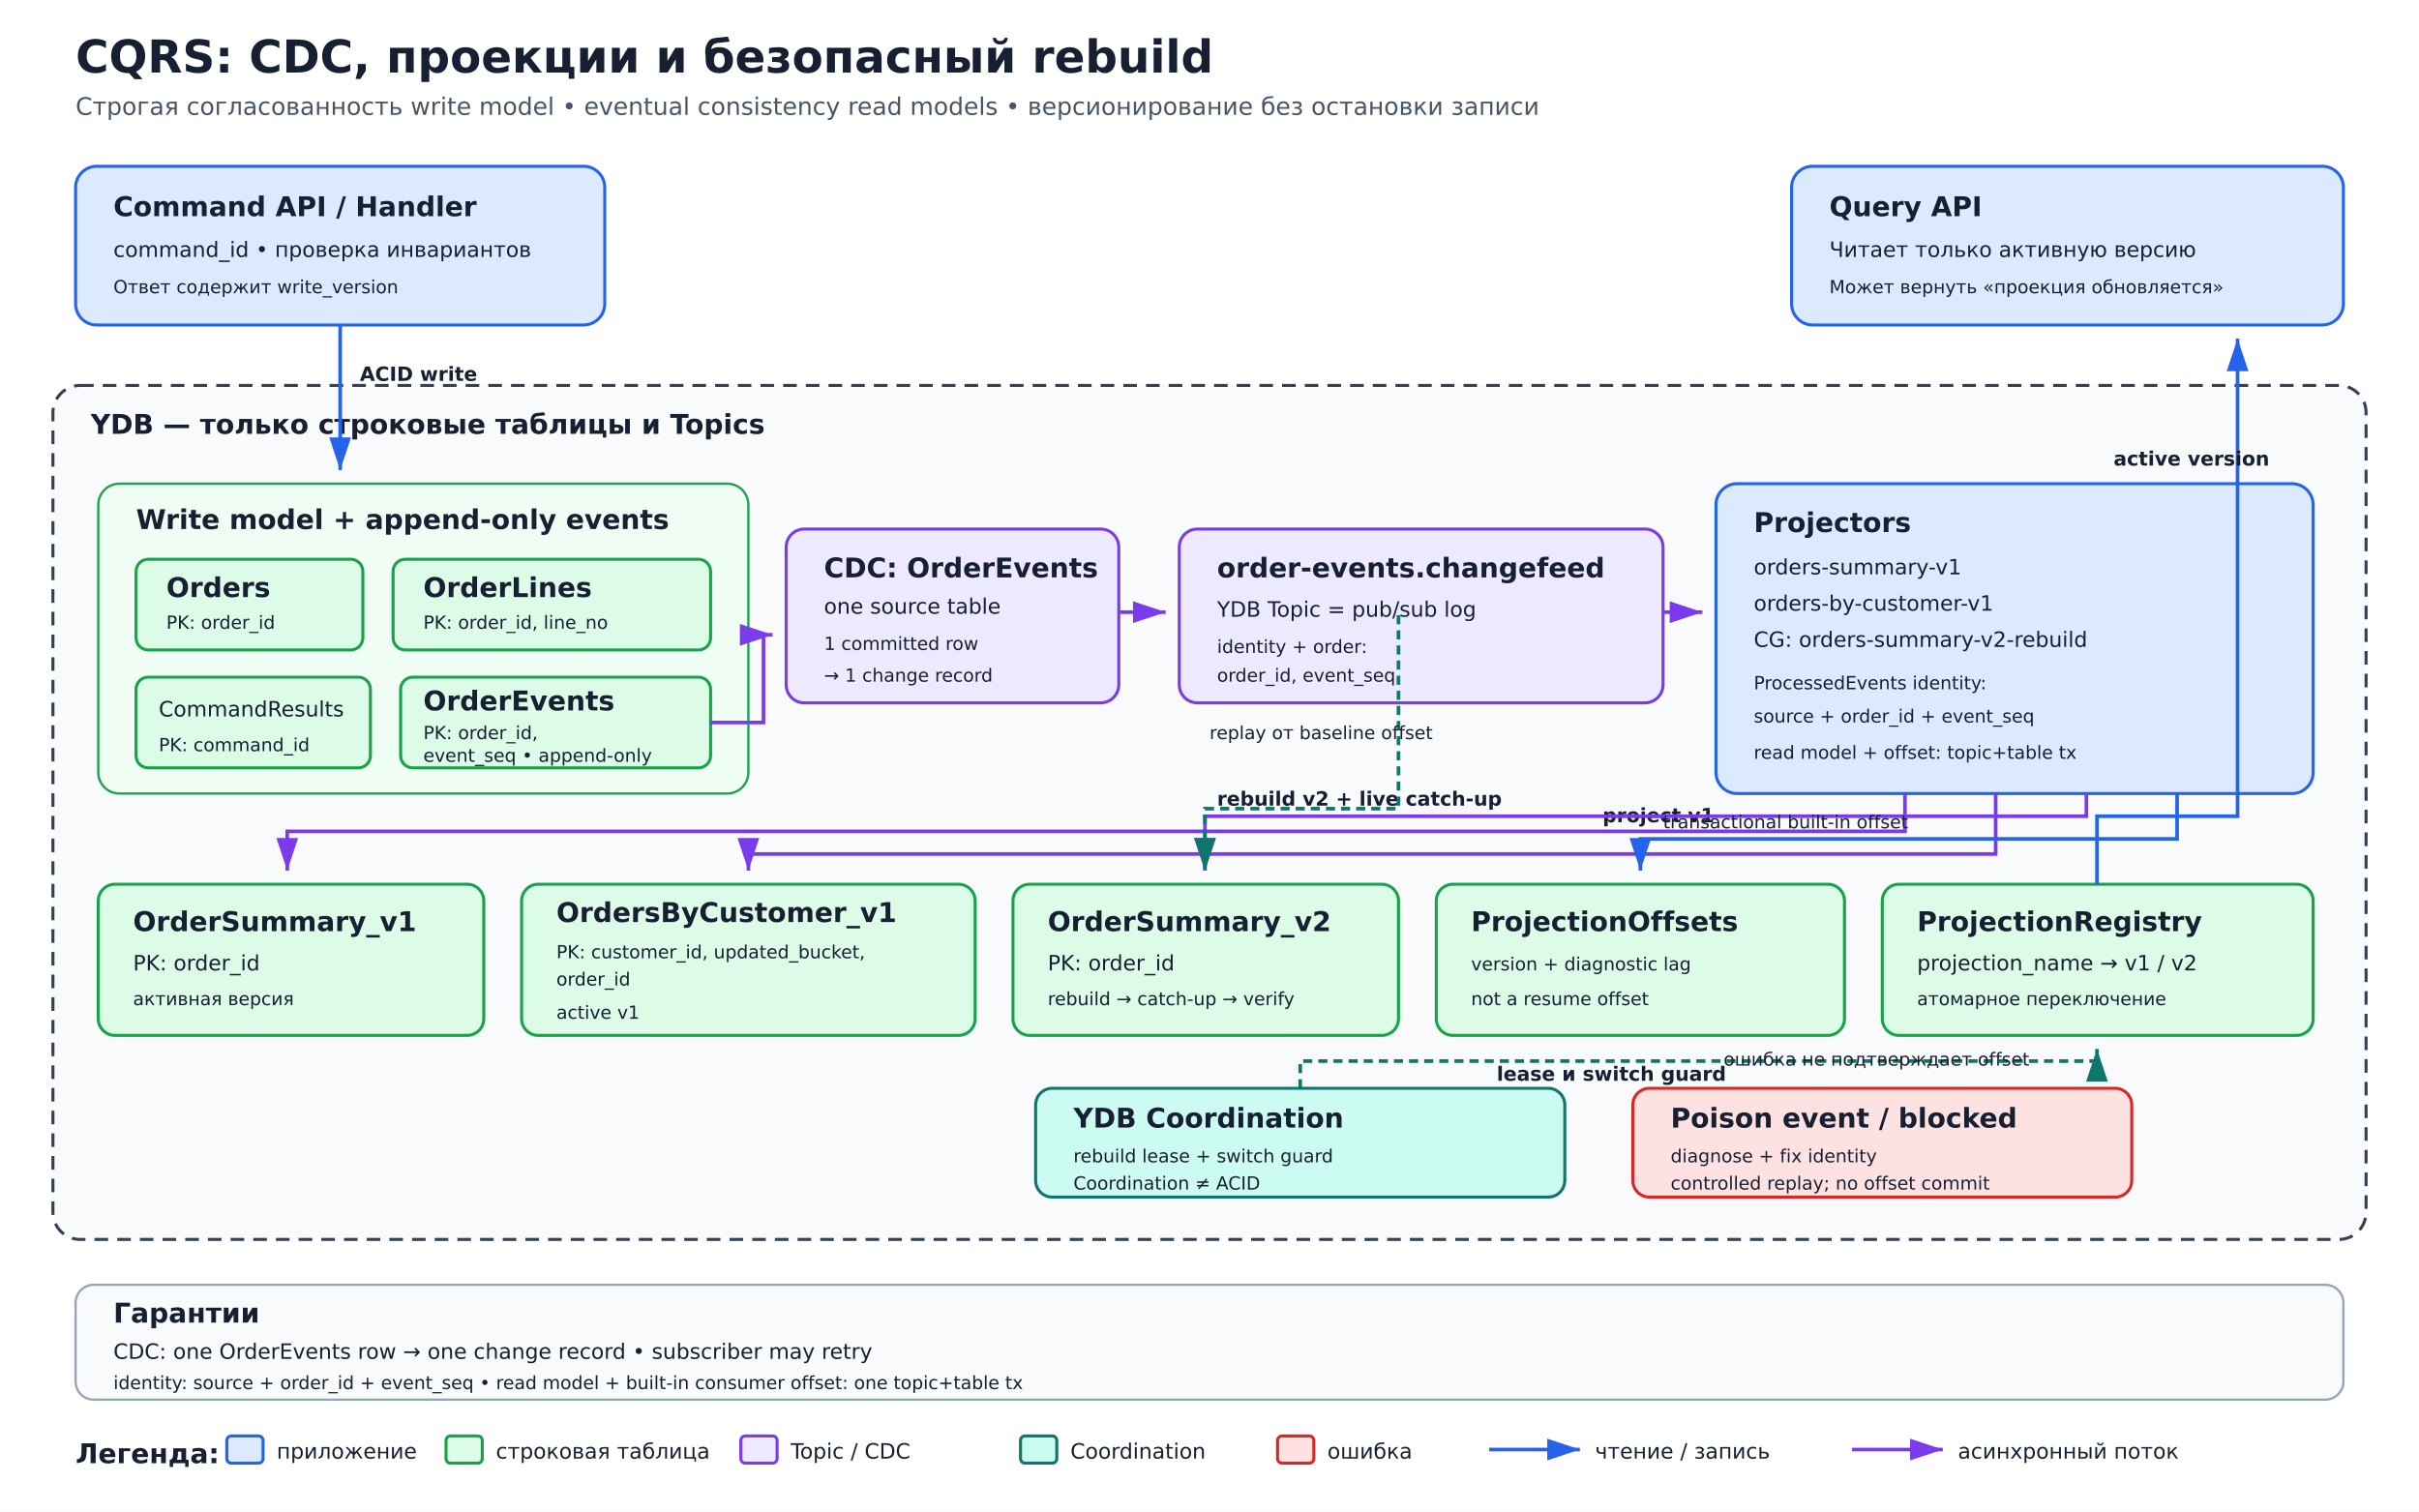
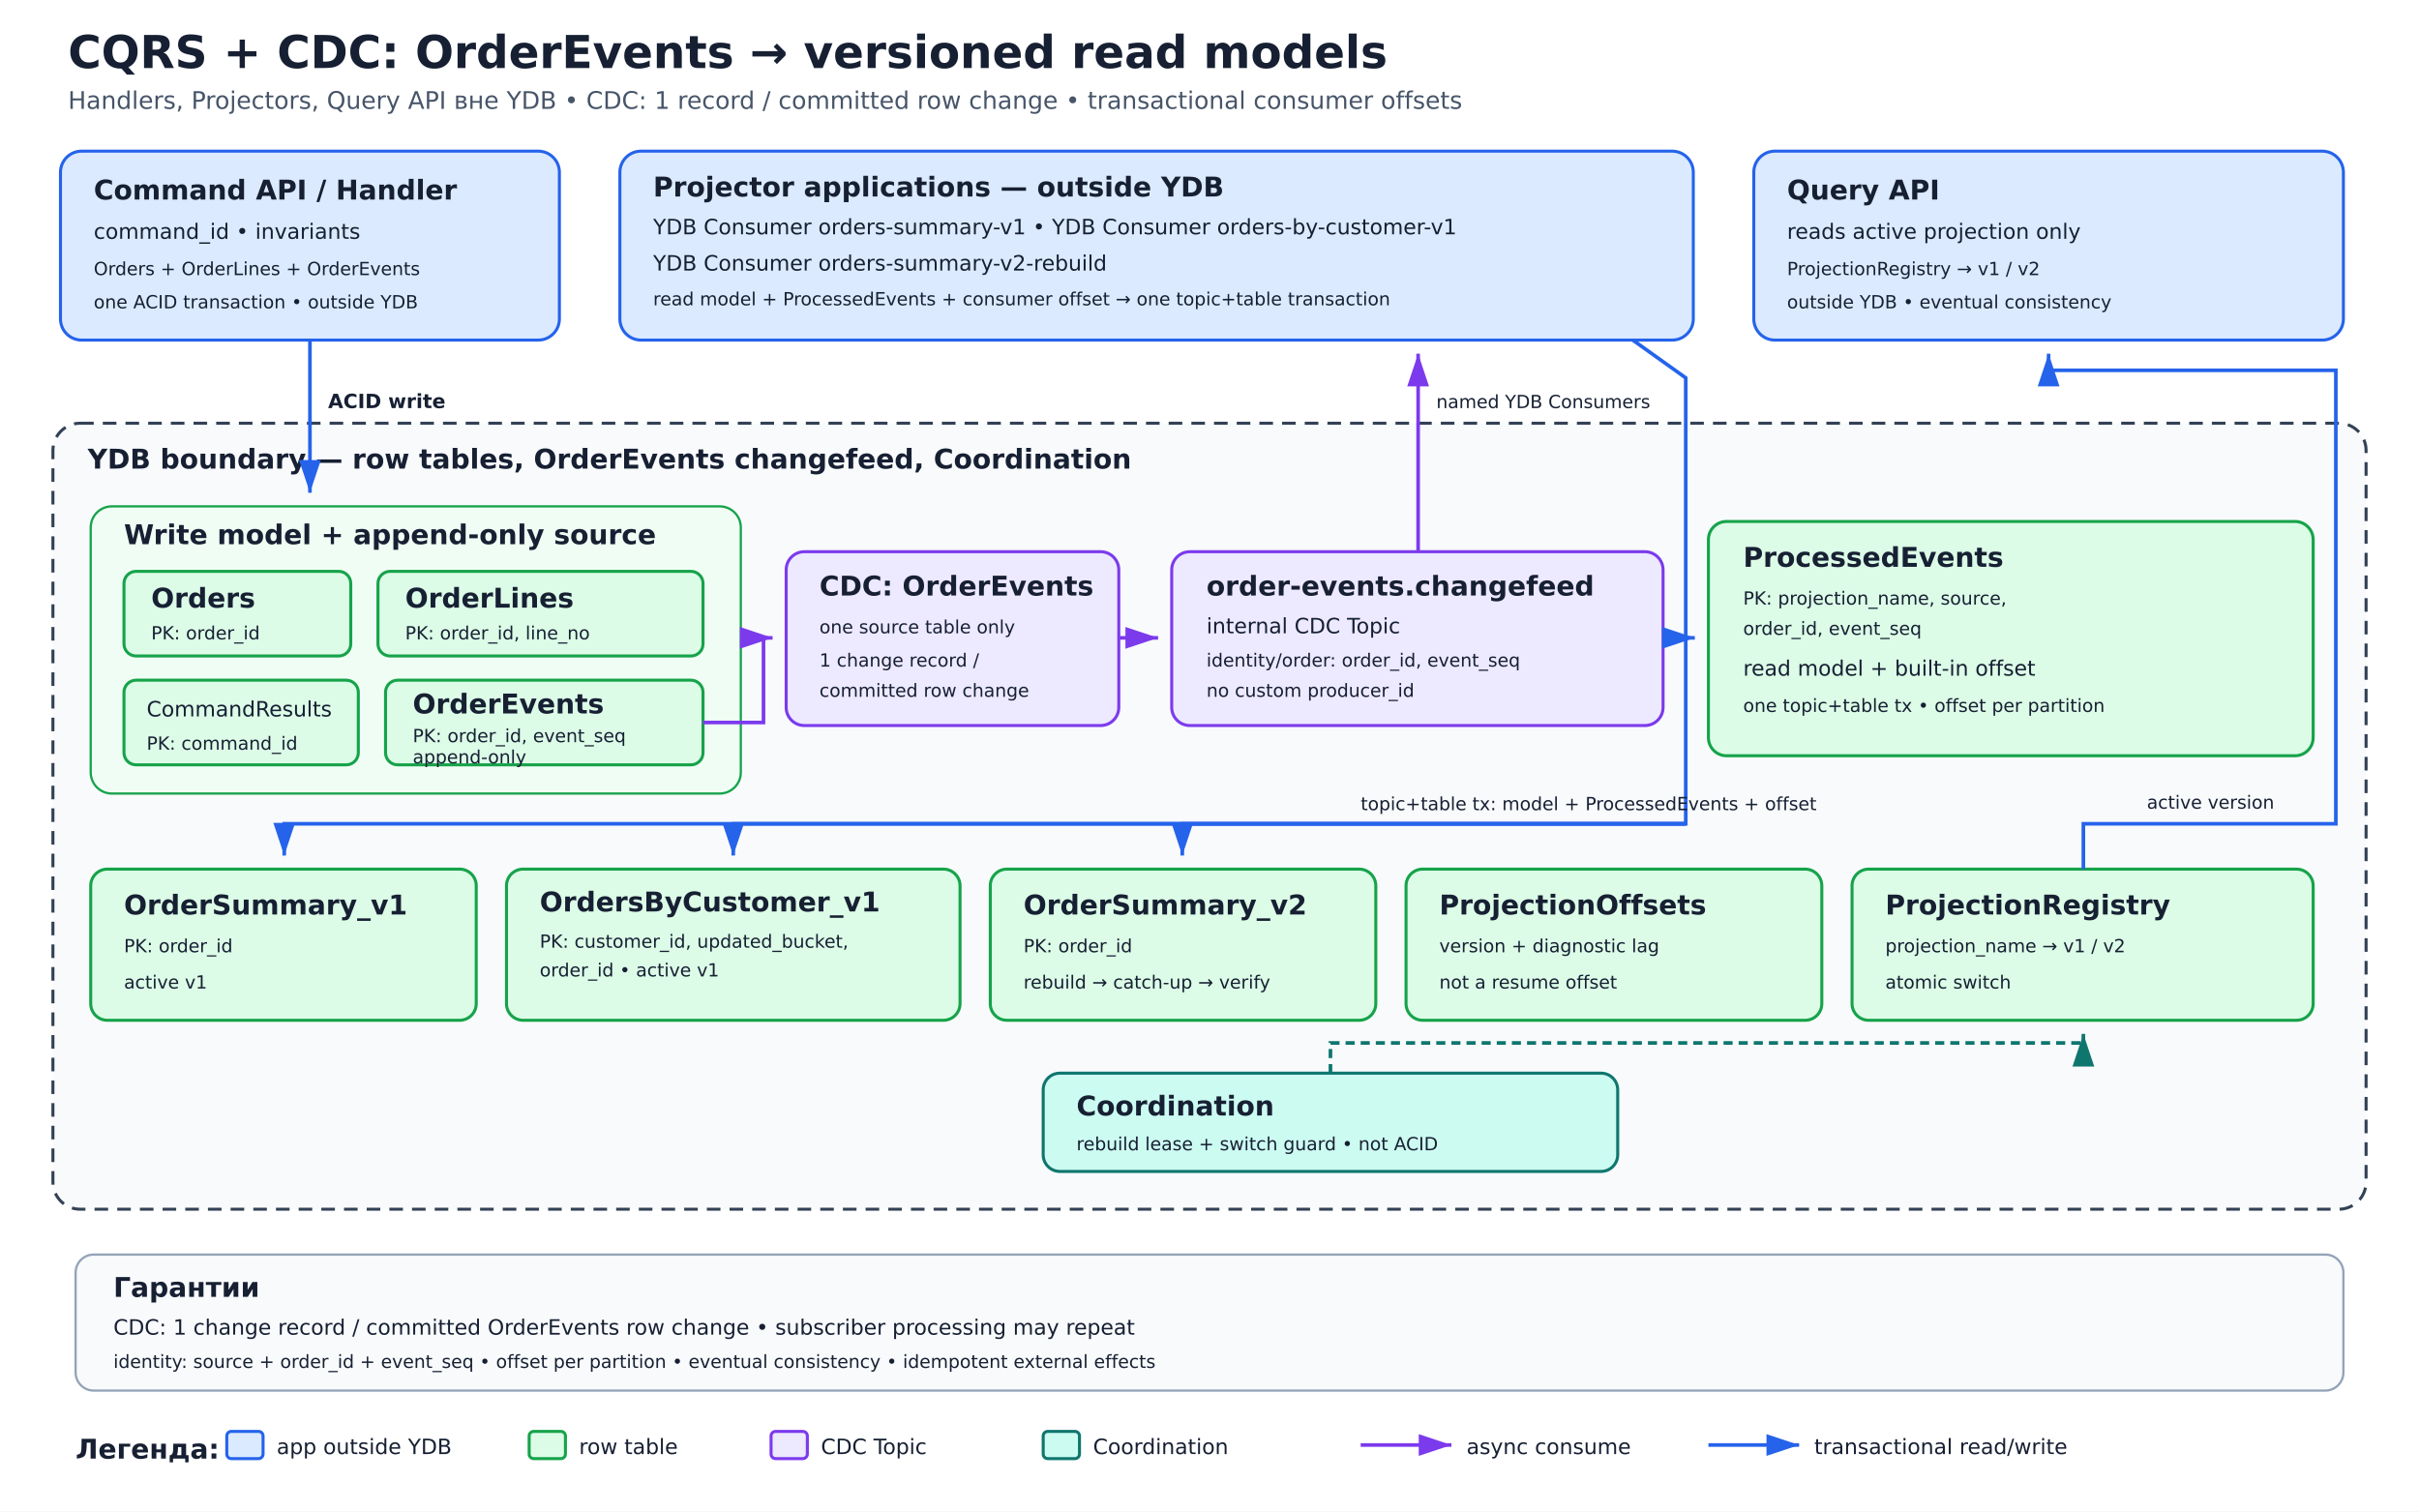
<svg xmlns="http://www.w3.org/2000/svg" version="1.1" viewBox="0 0 1600 1000" role="img" aria-labelledby="title desc">
  <defs>
    <marker id="arrow-blue" markerWidth="10" markerHeight="10" refX="9" refY="3" orient="auto" markerUnits="strokeWidth">
      <path d="M0,0 L0,6 L9,3 z" fill="#2563eb" />
    </marker>
    <marker id="arrow-purple" markerWidth="10" markerHeight="10" refX="9" refY="3" orient="auto" markerUnits="strokeWidth">
      <path d="M0,0 L0,6 L9,3 z" fill="#7c3aed" />
    </marker>
    <marker id="arrow-teal" markerWidth="10" markerHeight="10" refX="9" refY="3" orient="auto" markerUnits="strokeWidth">
      <path d="M0,0 L0,6 L9,3 z" fill="#0f766e" />
    </marker>
    <style>
      text, tspan { fill: #172033; }
      .title { font-size: 30px; font-weight: 700; }
      .subtitle { font-size: 16px; fill: #475569; }
      .box-title { font-size: 18px; font-weight: 700; }
      .body { font-size: 14px; }
      .small { font-size: 12px; }
      .flow { font-size: 13px; font-weight: 600; }
      .app { fill: #dbeafe; stroke: #2563eb; stroke-width: 2; }
      .table { fill: #dcfce7; stroke: #16a34a; stroke-width: 2; }
      .topic { fill: #ede9fe; stroke: #7c3aed; stroke-width: 2; }
      .queue { fill: #ffedd5; stroke: #d97706; stroke-width: 2; }
      .coord { fill: #ccfbf1; stroke: #0f766e; stroke-width: 2; }
      .error { fill: #fee2e2; stroke: #dc2626; stroke-width: 2; }
      .boundary { fill: #f8fafc; stroke: #334155; stroke-width: 2; stroke-dasharray: 9 6; }
      .blue-flow { fill: none; stroke: #2563eb; stroke-width: 2.4; marker-end: url(#arrow-blue); }
      .purple-flow { fill: none; stroke: #7c3aed; stroke-width: 2.4; marker-end: url(#arrow-purple); }
      .teal-flow { fill: none; stroke: #0f766e; stroke-width: 2.4; stroke-dasharray: 6 4; marker-end: url(#arrow-teal); }
    </style>
  </defs>
  <rect x="0" y="0" width="1600" height="1000" fill="#ffffff" />
-   <text font-family="DejaVu Sans, Arial, sans-serif" x="50" y="48" class="title">CQRS: CDC, проекции и безопасный rebuild</text>
-   <text font-family="DejaVu Sans, Arial, sans-serif" x="50" y="76" class="subtitle">Строгая согласованность write model • eventual consistency read models • версионирование без остановки записи</text>
-   <rect x="50" y="110" width="350" height="105" rx="14" class="app" />
-   <text font-family="DejaVu Sans, Arial, sans-serif" x="75" y="143" class="box-title">Command API / Handler</text>
-   <text font-family="DejaVu Sans, Arial, sans-serif" x="75" y="170" class="body">command_id • проверка инвариантов</text>
-   <text font-family="DejaVu Sans, Arial, sans-serif" x="75" y="194" class="small">Ответ содержит write_version</text>
-   <rect x="1185" y="110" width="365" height="105" rx="14" class="app" />
-   <text font-family="DejaVu Sans, Arial, sans-serif" x="1210" y="143" class="box-title">Query API</text>
-   <text font-family="DejaVu Sans, Arial, sans-serif" x="1210" y="170" class="body">Читает только активную версию</text>
-   <text font-family="DejaVu Sans, Arial, sans-serif" x="1210" y="194" class="small">Может вернуть «проекция обновляется»</text>
-   <rect x="35" y="255" width="1530" height="565" rx="18" class="boundary" />
-   <text font-family="DejaVu Sans, Arial, sans-serif" x="60" y="287" class="box-title">YDB — только строковые таблицы и Topics</text>
-   <rect x="65" y="320" width="430" height="205" rx="14" fill="#f0fdf4" stroke="#16a34a" stroke-width="1.5" />
-   <text font-family="DejaVu Sans, Arial, sans-serif" x="90" y="350" class="box-title">Write model + append-only events</text>
-   <rect x="90" y="370" width="150" height="60" rx="8" class="table" />
-   <text font-family="DejaVu Sans, Arial, sans-serif" x="110" y="395" class="box-title">Orders</text>
-   <text font-family="DejaVu Sans, Arial, sans-serif" x="110" y="416" class="small">PK: order_id</text>
-   <rect x="260" y="370" width="210" height="60" rx="8" class="table" />
-   <text font-family="DejaVu Sans, Arial, sans-serif" x="280" y="395" class="box-title">OrderLines</text>
-   <text font-family="DejaVu Sans, Arial, sans-serif" x="280" y="416" class="small">PK: order_id, line_no</text>
-   <rect x="90" y="448" width="155" height="60" rx="8" class="table" />
-   <text font-family="DejaVu Sans, Arial, sans-serif" x="105" y="474" class="body">CommandResults</text>
-   <text font-family="DejaVu Sans, Arial, sans-serif" x="105" y="497" class="small">PK: command_id</text>
-   <rect x="265" y="448" width="205" height="60" rx="8" class="table" />
-   <text font-family="DejaVu Sans, Arial, sans-serif" x="280" y="470" class="box-title">OrderEvents</text>
-   <text font-family="DejaVu Sans, Arial, sans-serif" x="280" y="489" class="small">PK: order_id,<tspan font-family="DejaVu Sans, Arial, sans-serif" x="280" dy="15">event_seq • append-only</tspan>
-   </text>
-   <rect x="520" y="350" width="220" height="115" rx="12" class="topic" />
-   <text font-family="DejaVu Sans, Arial, sans-serif" x="545" y="382" class="box-title">CDC: OrderEvents</text>
-   <text font-family="DejaVu Sans, Arial, sans-serif" x="545" y="406" class="body">one source table</text>
-   <text font-family="DejaVu Sans, Arial, sans-serif" x="545" y="430" class="small">1 committed row</text>
-   <text font-family="DejaVu Sans, Arial, sans-serif" x="545" y="451" class="small">→ 1 change record</text>
-   <rect x="780" y="350" width="320" height="115" rx="12" class="topic" />
-   <text font-family="DejaVu Sans, Arial, sans-serif" x="805" y="382" class="box-title">order-events.changefeed</text>
-   <text font-family="DejaVu Sans, Arial, sans-serif" x="805" y="408" class="body">YDB Topic = pub/sub log</text>
-   <text font-family="DejaVu Sans, Arial, sans-serif" x="805" y="432" class="small">identity + order:</text>
-   <text font-family="DejaVu Sans, Arial, sans-serif" x="805" y="451" class="small">order_id, event_seq</text>
-   <rect x="1135" y="320" width="395" height="205" rx="14" class="app" />
-   <text font-family="DejaVu Sans, Arial, sans-serif" x="1160" y="352" class="box-title">Projectors</text>
-   <text font-family="DejaVu Sans, Arial, sans-serif" x="1160" y="380" class="body">orders-summary-v1</text>
-   <text font-family="DejaVu Sans, Arial, sans-serif" x="1160" y="404" class="body">orders-by-customer-v1</text>
-   <text font-family="DejaVu Sans, Arial, sans-serif" x="1160" y="428" class="body">CG: orders-summary-v2-rebuild</text>
-   <text font-family="DejaVu Sans, Arial, sans-serif" x="1160" y="456" class="small">ProcessedEvents identity:</text>
-   <text font-family="DejaVu Sans, Arial, sans-serif" x="1160" y="478" class="small">source + order_id + event_seq</text>
-   <text font-family="DejaVu Sans, Arial, sans-serif" x="1160" y="502" class="small">read model + offset: topic+table tx</text>
-   <rect x="65" y="585" width="255" height="100" rx="11" class="table" />
-   <text font-family="DejaVu Sans, Arial, sans-serif" x="88" y="616" class="box-title">OrderSummary_v1</text>
-   <text font-family="DejaVu Sans, Arial, sans-serif" x="88" y="642" class="body">PK: order_id</text>
-   <text font-family="DejaVu Sans, Arial, sans-serif" x="88" y="665" class="small">активная версия</text>
-   <rect x="345" y="585" width="300" height="100" rx="11" class="table" />
-   <text font-family="DejaVu Sans, Arial, sans-serif" x="368" y="610" class="box-title">OrdersByCustomer_v1</text>
-   <text font-family="DejaVu Sans, Arial, sans-serif" x="368" y="634" class="small">PK: customer_id, updated_bucket,<tspan font-family="DejaVu Sans, Arial, sans-serif" x="368" dy="18">order_id</tspan>
-   </text>
-   <text font-family="DejaVu Sans, Arial, sans-serif" x="368" y="674" class="small">active v1</text>
-   <rect x="670" y="585" width="255" height="100" rx="11" class="table" />
-   <text font-family="DejaVu Sans, Arial, sans-serif" x="693" y="616" class="box-title">OrderSummary_v2</text>
-   <text font-family="DejaVu Sans, Arial, sans-serif" x="693" y="642" class="body">PK: order_id</text>
-   <text font-family="DejaVu Sans, Arial, sans-serif" x="693" y="665" class="small">rebuild → catch-up → verify</text>
-   <rect x="950" y="585" width="270" height="100" rx="11" class="table" />
-   <text font-family="DejaVu Sans, Arial, sans-serif" x="973" y="616" class="box-title">ProjectionOffsets</text>
-   <text font-family="DejaVu Sans, Arial, sans-serif" x="973" y="642" class="small">version + diagnostic lag</text>
-   <text font-family="DejaVu Sans, Arial, sans-serif" x="973" y="665" class="small">not a resume offset</text>
-   <rect x="1245" y="585" width="285" height="100" rx="11" class="table" />
-   <text font-family="DejaVu Sans, Arial, sans-serif" x="1268" y="616" class="box-title">ProjectionRegistry</text>
-   <text font-family="DejaVu Sans, Arial, sans-serif" x="1268" y="642" class="body">projection_name → v1 / v2</text>
-   <text font-family="DejaVu Sans, Arial, sans-serif" x="1268" y="665" class="small">атомарное переключение</text>
-   <rect x="685" y="720" width="350" height="72" rx="11" class="coord" />
-   <text font-family="DejaVu Sans, Arial, sans-serif" x="710" y="746" class="box-title">YDB Coordination</text>
-   <text font-family="DejaVu Sans, Arial, sans-serif" x="710" y="769" class="small">rebuild lease + switch guard</text>
-   <text font-family="DejaVu Sans, Arial, sans-serif" x="710" y="787" class="small">Coordination ≠ ACID</text>
-   <rect x="1080" y="720" width="330" height="72" rx="11" class="error" />
-   <text font-family="DejaVu Sans, Arial, sans-serif" x="1105" y="746" class="box-title">Poison event / blocked</text>
-   <text font-family="DejaVu Sans, Arial, sans-serif" x="1105" y="769" class="small">diagnose + fix identity</text>
-   <text font-family="DejaVu Sans, Arial, sans-serif" x="1105" y="787" class="small">controlled replay; no offset commit</text>
-   <path d="M225 215 L225 311" class="blue-flow" />
-   <text font-family="DejaVu Sans, Arial, sans-serif" x="238" y="252" class="flow">ACID write</text>
-   <path d="M470 478 L505 478 L505 420 L511 420" class="purple-flow" />
-   <path d="M740 405 L771 405" class="purple-flow" />
-   <path d="M1100 405 L1126 405" class="purple-flow" />
-   <path d="M1260 525 L1260 550 L190 550 L190 576" class="purple-flow" />
-   <text font-family="DejaVu Sans, Arial, sans-serif" x="1060" y="544" class="flow">project v1</text>
-   <path d="M1320 525 L1320 565 L495 565 L495 576" class="purple-flow" />
-   <path d="M1380 525 L1380 540 L797 540 L797 576" class="purple-flow" />
-   <text font-family="DejaVu Sans, Arial, sans-serif" x="805" y="533" class="flow">rebuild v2 + live catch-up</text>
-   <path d="M1440 525 L1440 555 L1085 555 L1085 576" class="blue-flow" />
-   <text font-family="DejaVu Sans, Arial, sans-serif" x="1100" y="548" class="small">transactional built-in offset</text>
-   <path d="M860 720 L860 702 L1387 702 L1387 694" class="teal-flow" />
-   <text font-family="DejaVu Sans, Arial, sans-serif" x="990" y="715" class="flow">lease и switch guard</text>
-   <path d="M925 407 L925 535 L797 535 L797 576" class="teal-flow" />
-   <text font-family="DejaVu Sans, Arial, sans-serif" x="800" y="489" class="small">replay от baseline offset</text>
-   <path d="M1387 585 L1387 540 L1480 540 L1480 224" class="blue-flow" />
-   <text font-family="DejaVu Sans, Arial, sans-serif" x="1398" y="308" class="flow">active version</text>
-   <text font-family="DejaVu Sans, Arial, sans-serif" x="1140" y="705" class="small">ошибка не подтверждает offset</text>
-   <rect x="50" y="850" width="1500" height="76" rx="12" fill="#f8fafc" stroke="#94a3b8" stroke-width="1.5" />
-   <text font-family="DejaVu Sans, Arial, sans-serif" x="75" y="875" class="box-title">Гарантии</text>
-   <text font-family="DejaVu Sans, Arial, sans-serif" x="75" y="899" class="body">CDC: one OrderEvents row → one change record • subscriber may retry</text>
-   <text font-family="DejaVu Sans, Arial, sans-serif" x="75" y="919" class="small">identity: source + order_id + event_seq • read model + built-in consumer offset: one topic+table tx</text>
-   <text font-family="DejaVu Sans, Arial, sans-serif" x="50" y="968" class="box-title">Легенда:</text>
-   <rect x="150" y="950" width="24" height="18" rx="3" class="app" />
-   <text font-family="DejaVu Sans, Arial, sans-serif" x="183" y="965" class="body">приложение</text>
-   <rect x="295" y="950" width="24" height="18" rx="3" class="table" />
-   <text font-family="DejaVu Sans, Arial, sans-serif" x="328" y="965" class="body">строковая таблица</text>
-   <rect x="490" y="950" width="24" height="18" rx="3" class="topic" />
-   <text font-family="DejaVu Sans, Arial, sans-serif" x="523" y="965" class="body">Topic / CDC</text>
-   <rect x="675" y="950" width="24" height="18" rx="3" class="coord" />
-   <text font-family="DejaVu Sans, Arial, sans-serif" x="708" y="965" class="body">Coordination</text>
-   <rect x="845" y="950" width="24" height="18" rx="3" class="error" />
-   <text font-family="DejaVu Sans, Arial, sans-serif" x="878" y="965" class="body">ошибка</text>
-   <line x1="985" y1="959" x2="1045" y2="959" class="blue-flow" />
-   <text font-family="DejaVu Sans, Arial, sans-serif" x="1055" y="965" class="body">чтение / запись</text>
-   <line x1="1225" y1="959" x2="1285" y2="959" class="purple-flow" />
-   <text font-family="DejaVu Sans, Arial, sans-serif" x="1295" y="965" class="body">асинхронный поток</text>
+   <text font-family="DejaVu Sans, Arial, sans-serif" x="45" y="45" class="title">CQRS + CDC: OrderEvents → versioned read models</text>
+   <text font-family="DejaVu Sans, Arial, sans-serif" x="45" y="72" class="subtitle">Handlers, Projectors, Query API вне YDB • CDC: 1 record / committed row change • transactional consumer offsets</text>
+   <rect x="40" y="100" width="330" height="125" rx="14" class="app" />
+   <text font-family="DejaVu Sans, Arial, sans-serif" x="62" y="132" class="box-title">Command API / Handler</text>
+   <text font-family="DejaVu Sans, Arial, sans-serif" x="62" y="158" class="body">command_id • invariants</text>
+   <text font-family="DejaVu Sans, Arial, sans-serif" x="62" y="182" class="small">Orders + OrderLines + OrderEvents</text>
+   <text font-family="DejaVu Sans, Arial, sans-serif" x="62" y="204" class="small">one ACID transaction • outside YDB</text>
+   <rect x="410" y="100" width="710" height="125" rx="14" class="app" />
+   <text font-family="DejaVu Sans, Arial, sans-serif" x="432" y="130" class="box-title">Projector applications — outside YDB</text>
+   <text font-family="DejaVu Sans, Arial, sans-serif" x="432" y="155" class="body">YDB Consumer orders-summary-v1 • YDB Consumer orders-by-customer-v1</text>
+   <text font-family="DejaVu Sans, Arial, sans-serif" x="432" y="179" class="body">YDB Consumer orders-summary-v2-rebuild</text>
+   <text font-family="DejaVu Sans, Arial, sans-serif" x="432" y="202" class="small">read model + ProcessedEvents + consumer offset → one topic+table transaction</text>
+   <rect x="1160" y="100" width="390" height="125" rx="14" class="app" />
+   <text font-family="DejaVu Sans, Arial, sans-serif" x="1182" y="132" class="box-title">Query API</text>
+   <text font-family="DejaVu Sans, Arial, sans-serif" x="1182" y="158" class="body">reads active projection only</text>
+   <text font-family="DejaVu Sans, Arial, sans-serif" x="1182" y="182" class="small">ProjectionRegistry → v1 / v2</text>
+   <text font-family="DejaVu Sans, Arial, sans-serif" x="1182" y="204" class="small">outside YDB • eventual consistency</text>
+   <rect x="35" y="280" width="1530" height="520" rx="18" class="boundary" />
+   <text font-family="DejaVu Sans, Arial, sans-serif" x="58" y="310" class="box-title">YDB boundary — row tables, OrderEvents changefeed, Coordination</text>
+   <rect x="60" y="335" width="430" height="190" rx="14" fill="#f0fdf4" stroke="#16a34a" stroke-width="1.5" />
+   <text font-family="DejaVu Sans, Arial, sans-serif" x="82" y="360" class="box-title">Write model + append-only source</text>
+   <rect x="82" y="378" width="150" height="56" rx="8" class="table" />
+   <text font-family="DejaVu Sans, Arial, sans-serif" x="100" y="402" class="box-title">Orders</text>
+   <text font-family="DejaVu Sans, Arial, sans-serif" x="100" y="423" class="small">PK: order_id</text>
+   <rect x="250" y="378" width="215" height="56" rx="8" class="table" />
+   <text font-family="DejaVu Sans, Arial, sans-serif" x="268" y="402" class="box-title">OrderLines</text>
+   <text font-family="DejaVu Sans, Arial, sans-serif" x="268" y="423" class="small">PK: order_id, line_no</text>
+   <rect x="82" y="450" width="155" height="56" rx="8" class="table" />
+   <text font-family="DejaVu Sans, Arial, sans-serif" x="97" y="474" class="body">CommandResults</text>
+   <text font-family="DejaVu Sans, Arial, sans-serif" x="97" y="496" class="small">PK: command_id</text>
+   <rect x="255" y="450" width="210" height="56" rx="8" class="table" />
+   <text font-family="DejaVu Sans, Arial, sans-serif" x="273" y="472" class="box-title">OrderEvents</text>
+   <text font-family="DejaVu Sans, Arial, sans-serif" x="273" y="491" class="small">PK: order_id, event_seq</text>
+   <text font-family="DejaVu Sans, Arial, sans-serif" x="273" y="505" class="small">append-only</text>
+   <rect x="520" y="365" width="220" height="115" rx="12" class="topic" />
+   <text font-family="DejaVu Sans, Arial, sans-serif" x="542" y="394" class="box-title">CDC: OrderEvents</text>
+   <text font-family="DejaVu Sans, Arial, sans-serif" x="542" y="419" class="small">one source table only</text>
+   <text font-family="DejaVu Sans, Arial, sans-serif" x="542" y="441" class="small">1 change record /</text>
+   <text font-family="DejaVu Sans, Arial, sans-serif" x="542" y="461" class="small">committed row change</text>
+   <rect x="775" y="365" width="325" height="115" rx="12" class="topic" />
+   <text font-family="DejaVu Sans, Arial, sans-serif" x="798" y="394" class="box-title">order-events.changefeed</text>
+   <text font-family="DejaVu Sans, Arial, sans-serif" x="798" y="419" class="body">internal CDC Topic</text>
+   <text font-family="DejaVu Sans, Arial, sans-serif" x="798" y="441" class="small">identity/order: order_id, event_seq</text>
+   <text font-family="DejaVu Sans, Arial, sans-serif" x="798" y="461" class="small">no custom producer_id</text>
+   <rect x="1130" y="345" width="400" height="155" rx="12" class="table" />
+   <text font-family="DejaVu Sans, Arial, sans-serif" x="1153" y="375" class="box-title">ProcessedEvents</text>
+   <text font-family="DejaVu Sans, Arial, sans-serif" x="1153" y="400" class="small">PK: projection_name, source,</text>
+   <text font-family="DejaVu Sans, Arial, sans-serif" x="1153" y="420" class="small">order_id, event_seq</text>
+   <text font-family="DejaVu Sans, Arial, sans-serif" x="1153" y="447" class="body">read model + built-in offset</text>
+   <text font-family="DejaVu Sans, Arial, sans-serif" x="1153" y="471" class="small">one topic+table tx • offset per partition</text>
+   <rect x="60" y="575" width="255" height="100" rx="11" class="table" />
+   <text font-family="DejaVu Sans, Arial, sans-serif" x="82" y="605" class="box-title">OrderSummary_v1</text>
+   <text font-family="DejaVu Sans, Arial, sans-serif" x="82" y="630" class="small">PK: order_id</text>
+   <text font-family="DejaVu Sans, Arial, sans-serif" x="82" y="654" class="small">active v1</text>
+   <rect x="335" y="575" width="300" height="100" rx="11" class="table" />
+   <text font-family="DejaVu Sans, Arial, sans-serif" x="357" y="603" class="box-title">OrdersByCustomer_v1</text>
+   <text font-family="DejaVu Sans, Arial, sans-serif" x="357" y="627" class="small">PK: customer_id, updated_bucket,</text>
+   <text font-family="DejaVu Sans, Arial, sans-serif" x="357" y="646" class="small">order_id • active v1</text>
+   <rect x="655" y="575" width="255" height="100" rx="11" class="table" />
+   <text font-family="DejaVu Sans, Arial, sans-serif" x="677" y="605" class="box-title">OrderSummary_v2</text>
+   <text font-family="DejaVu Sans, Arial, sans-serif" x="677" y="630" class="small">PK: order_id</text>
+   <text font-family="DejaVu Sans, Arial, sans-serif" x="677" y="654" class="small">rebuild → catch-up → verify</text>
+   <rect x="930" y="575" width="275" height="100" rx="11" class="table" />
+   <text font-family="DejaVu Sans, Arial, sans-serif" x="952" y="605" class="box-title">ProjectionOffsets</text>
+   <text font-family="DejaVu Sans, Arial, sans-serif" x="952" y="630" class="small">version + diagnostic lag</text>
+   <text font-family="DejaVu Sans, Arial, sans-serif" x="952" y="654" class="small">not a resume offset</text>
+   <rect x="1225" y="575" width="305" height="100" rx="11" class="table" />
+   <text font-family="DejaVu Sans, Arial, sans-serif" x="1247" y="605" class="box-title">ProjectionRegistry</text>
+   <text font-family="DejaVu Sans, Arial, sans-serif" x="1247" y="630" class="small">projection_name → v1 / v2</text>
+   <text font-family="DejaVu Sans, Arial, sans-serif" x="1247" y="654" class="small">atomic switch</text>
+   <rect x="690" y="710" width="380" height="65" rx="11" class="coord" />
+   <text font-family="DejaVu Sans, Arial, sans-serif" x="712" y="738" class="box-title">Coordination</text>
+   <text font-family="DejaVu Sans, Arial, sans-serif" x="712" y="761" class="small">rebuild lease + switch guard • not ACID</text>
+   <path d="M205 225 L205 326" class="blue-flow" />
+   <text font-family="DejaVu Sans, Arial, sans-serif" x="217" y="270" class="flow">ACID write</text>
+   <path d="M465 478 L505 478 L505 422 L511 422" class="purple-flow" />
+   <path d="M740 422 L766 422" class="purple-flow" />
+   <path d="M938 365 L938 234" class="purple-flow" />
+   <text font-family="DejaVu Sans, Arial, sans-serif" x="950" y="270" class="small">named YDB Consumers</text>
+   <path d="M1080 225 L1115 250 L1115 545 L188 545 L188 566" class="blue-flow" />
+   <path d="M1115 422 L1121 422" class="blue-flow" />
+   <path d="M1115 545 L485 545 L485 566" class="blue-flow" />
+   <path d="M1115 545 L782 545 L782 566" class="blue-flow" />
+   <text font-family="DejaVu Sans, Arial, sans-serif" x="900" y="536" class="small">topic+table tx: model + ProcessedEvents + offset</text>
+   <path d="M1378 575 L1378 545 L1545 545 L1545 245 L1355 245 L1355 234" class="blue-flow" />
+   <text font-family="DejaVu Sans, Arial, sans-serif" x="1420" y="535" class="small">active version</text>
+   <path d="M880 710 L880 690 L1378 690 L1378 684" class="teal-flow" />
+   <rect x="50" y="830" width="1500" height="90" rx="12" fill="#f8fafc" stroke="#94a3b8" stroke-width="1.5" />
+   <text font-family="DejaVu Sans, Arial, sans-serif" x="75" y="858" class="box-title">Гарантии</text>
+   <text font-family="DejaVu Sans, Arial, sans-serif" x="75" y="883" class="body">CDC: 1 change record / committed OrderEvents row change • subscriber processing may repeat</text>
+   <text font-family="DejaVu Sans, Arial, sans-serif" x="75" y="905" class="small">identity: source + order_id + event_seq • offset per partition • eventual consistency • idempotent external effects</text>
+   <text font-family="DejaVu Sans, Arial, sans-serif" x="50" y="965" class="box-title">Легенда:</text>
+   <rect x="150" y="947" width="24" height="18" rx="3" class="app" />
+   <text font-family="DejaVu Sans, Arial, sans-serif" x="183" y="962" class="body">app outside YDB</text>
+   <rect x="350" y="947" width="24" height="18" rx="3" class="table" />
+   <text font-family="DejaVu Sans, Arial, sans-serif" x="383" y="962" class="body">row table</text>
+   <rect x="510" y="947" width="24" height="18" rx="3" class="topic" />
+   <text font-family="DejaVu Sans, Arial, sans-serif" x="543" y="962" class="body">CDC Topic</text>
+   <rect x="690" y="947" width="24" height="18" rx="3" class="coord" />
+   <text font-family="DejaVu Sans, Arial, sans-serif" x="723" y="962" class="body">Coordination</text>
+   <line x1="900" y1="956" x2="960" y2="956" class="purple-flow" />
+   <text font-family="DejaVu Sans, Arial, sans-serif" x="970" y="962" class="body">async consume</text>
+   <line x1="1130" y1="956" x2="1190" y2="956" class="blue-flow" />
+   <text font-family="DejaVu Sans, Arial, sans-serif" x="1200" y="962" class="body">transactional read/write</text>
</svg>
